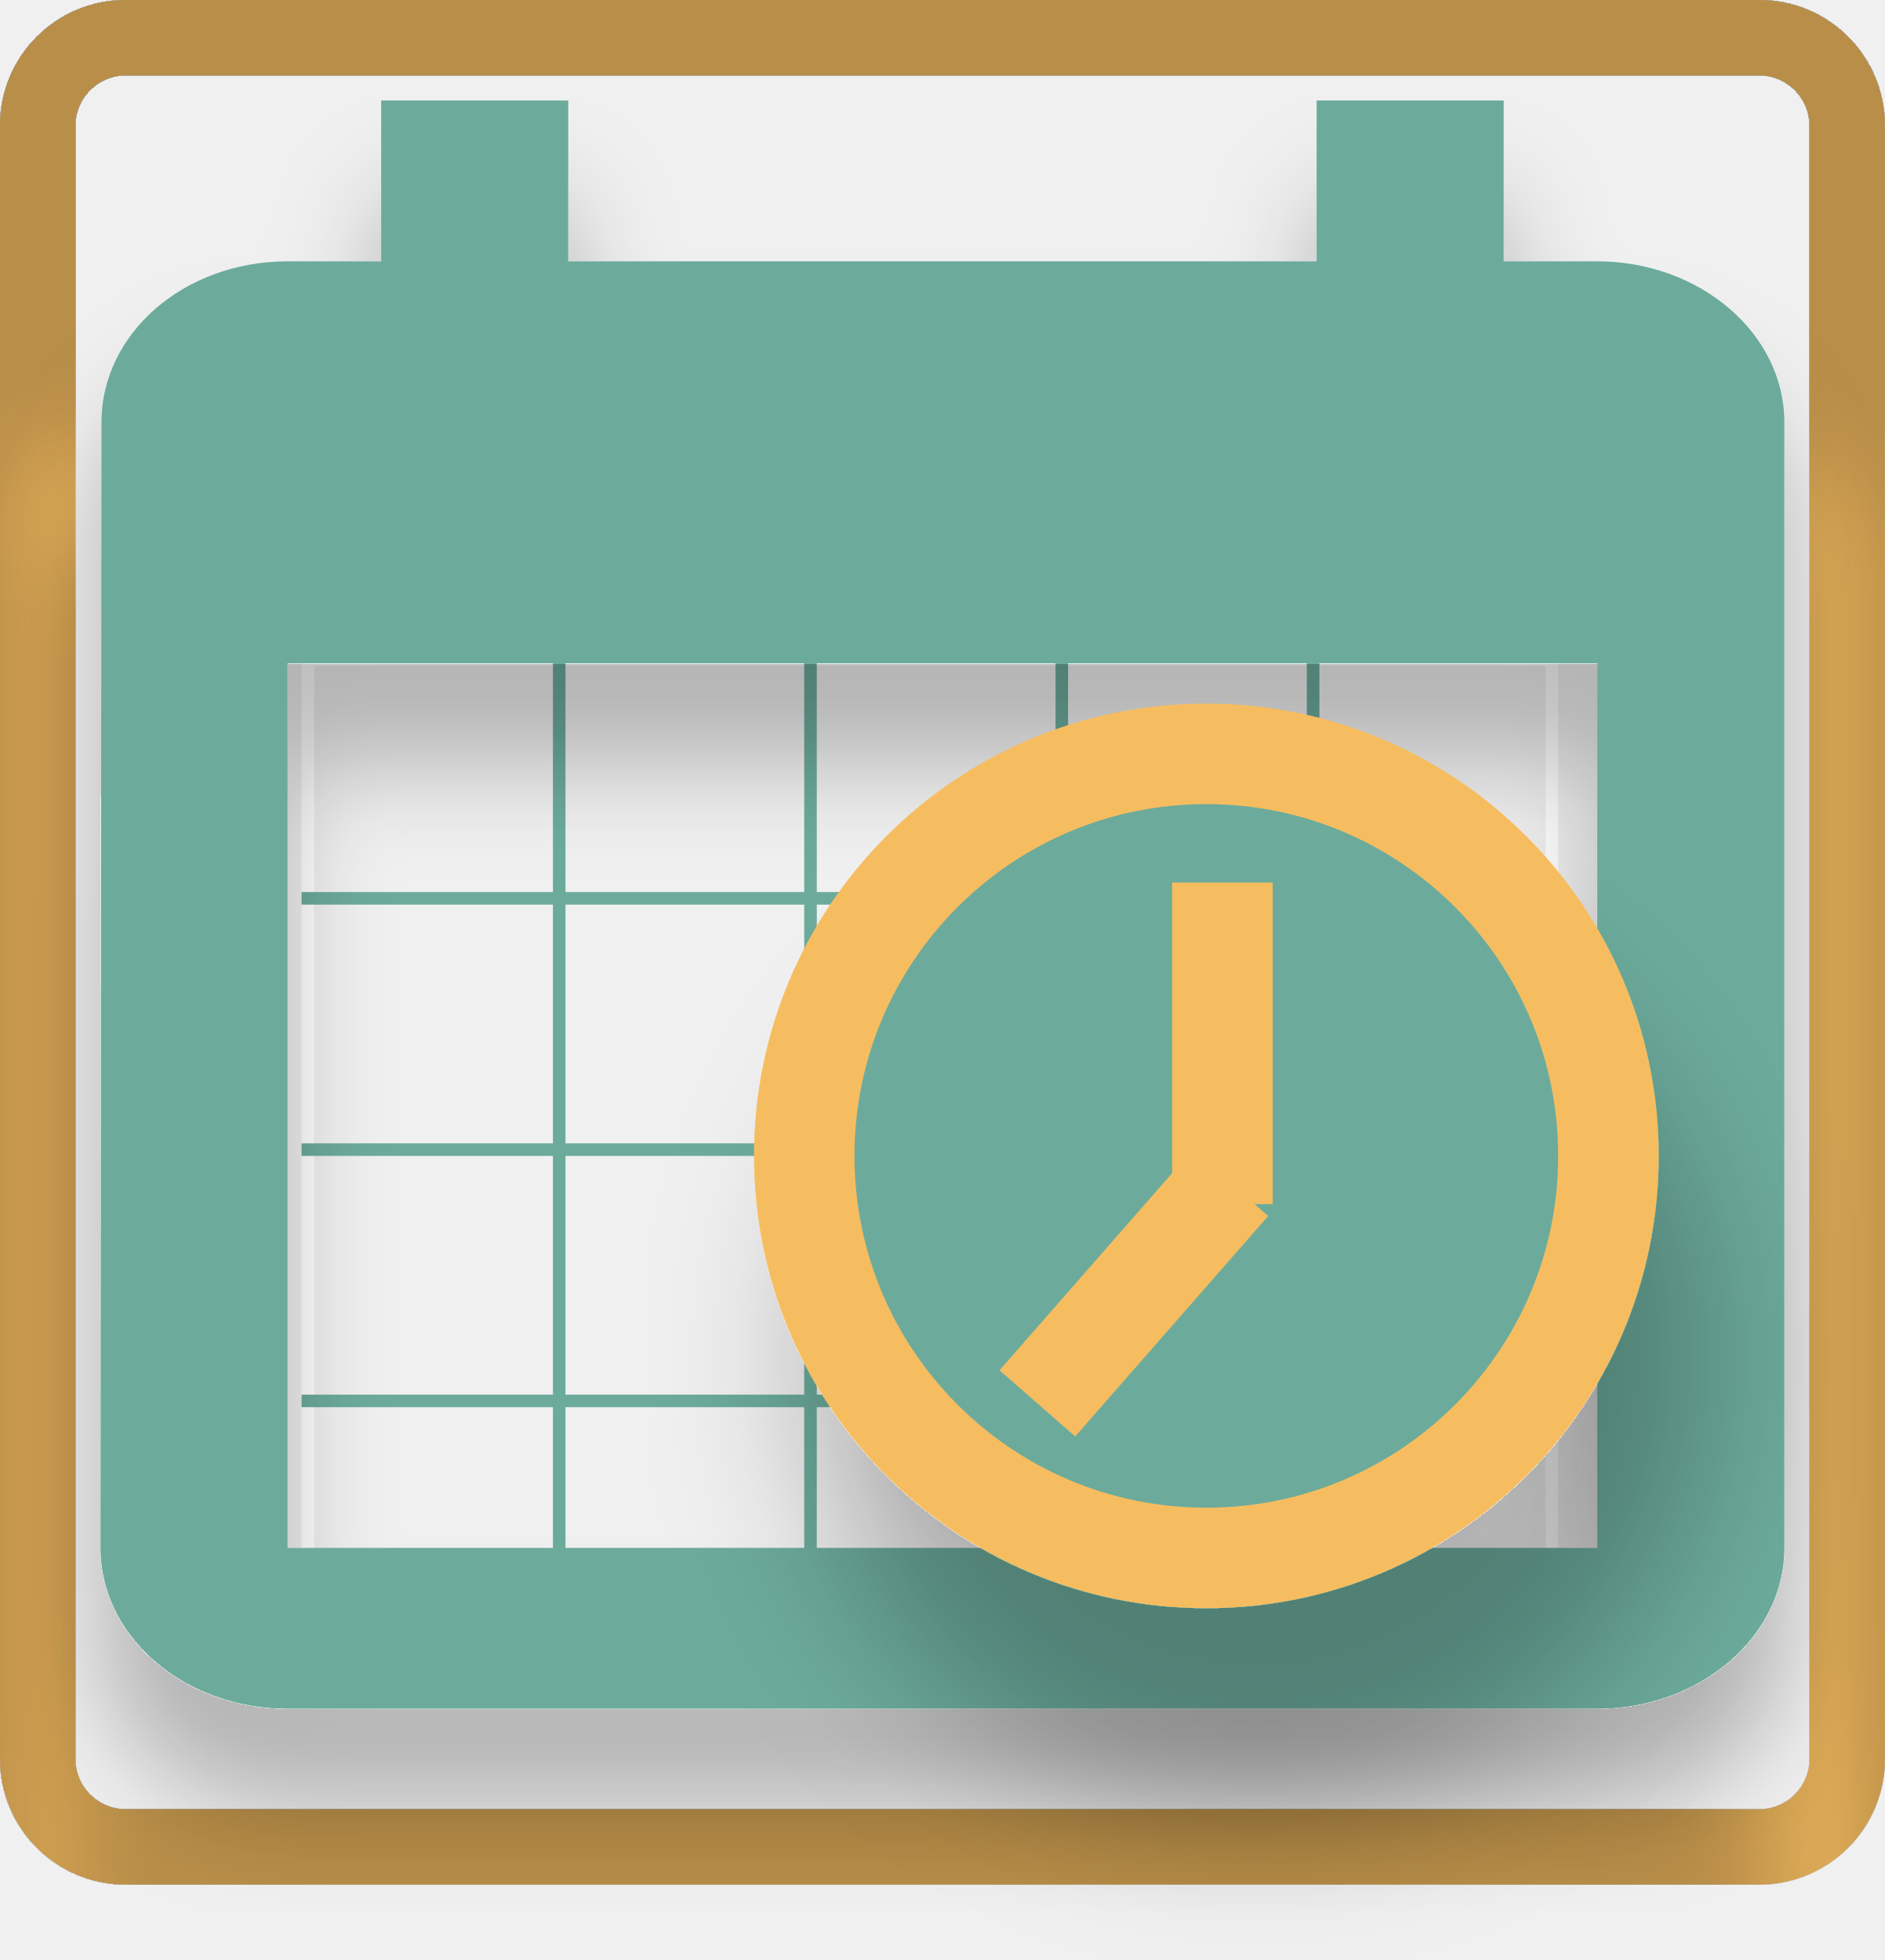
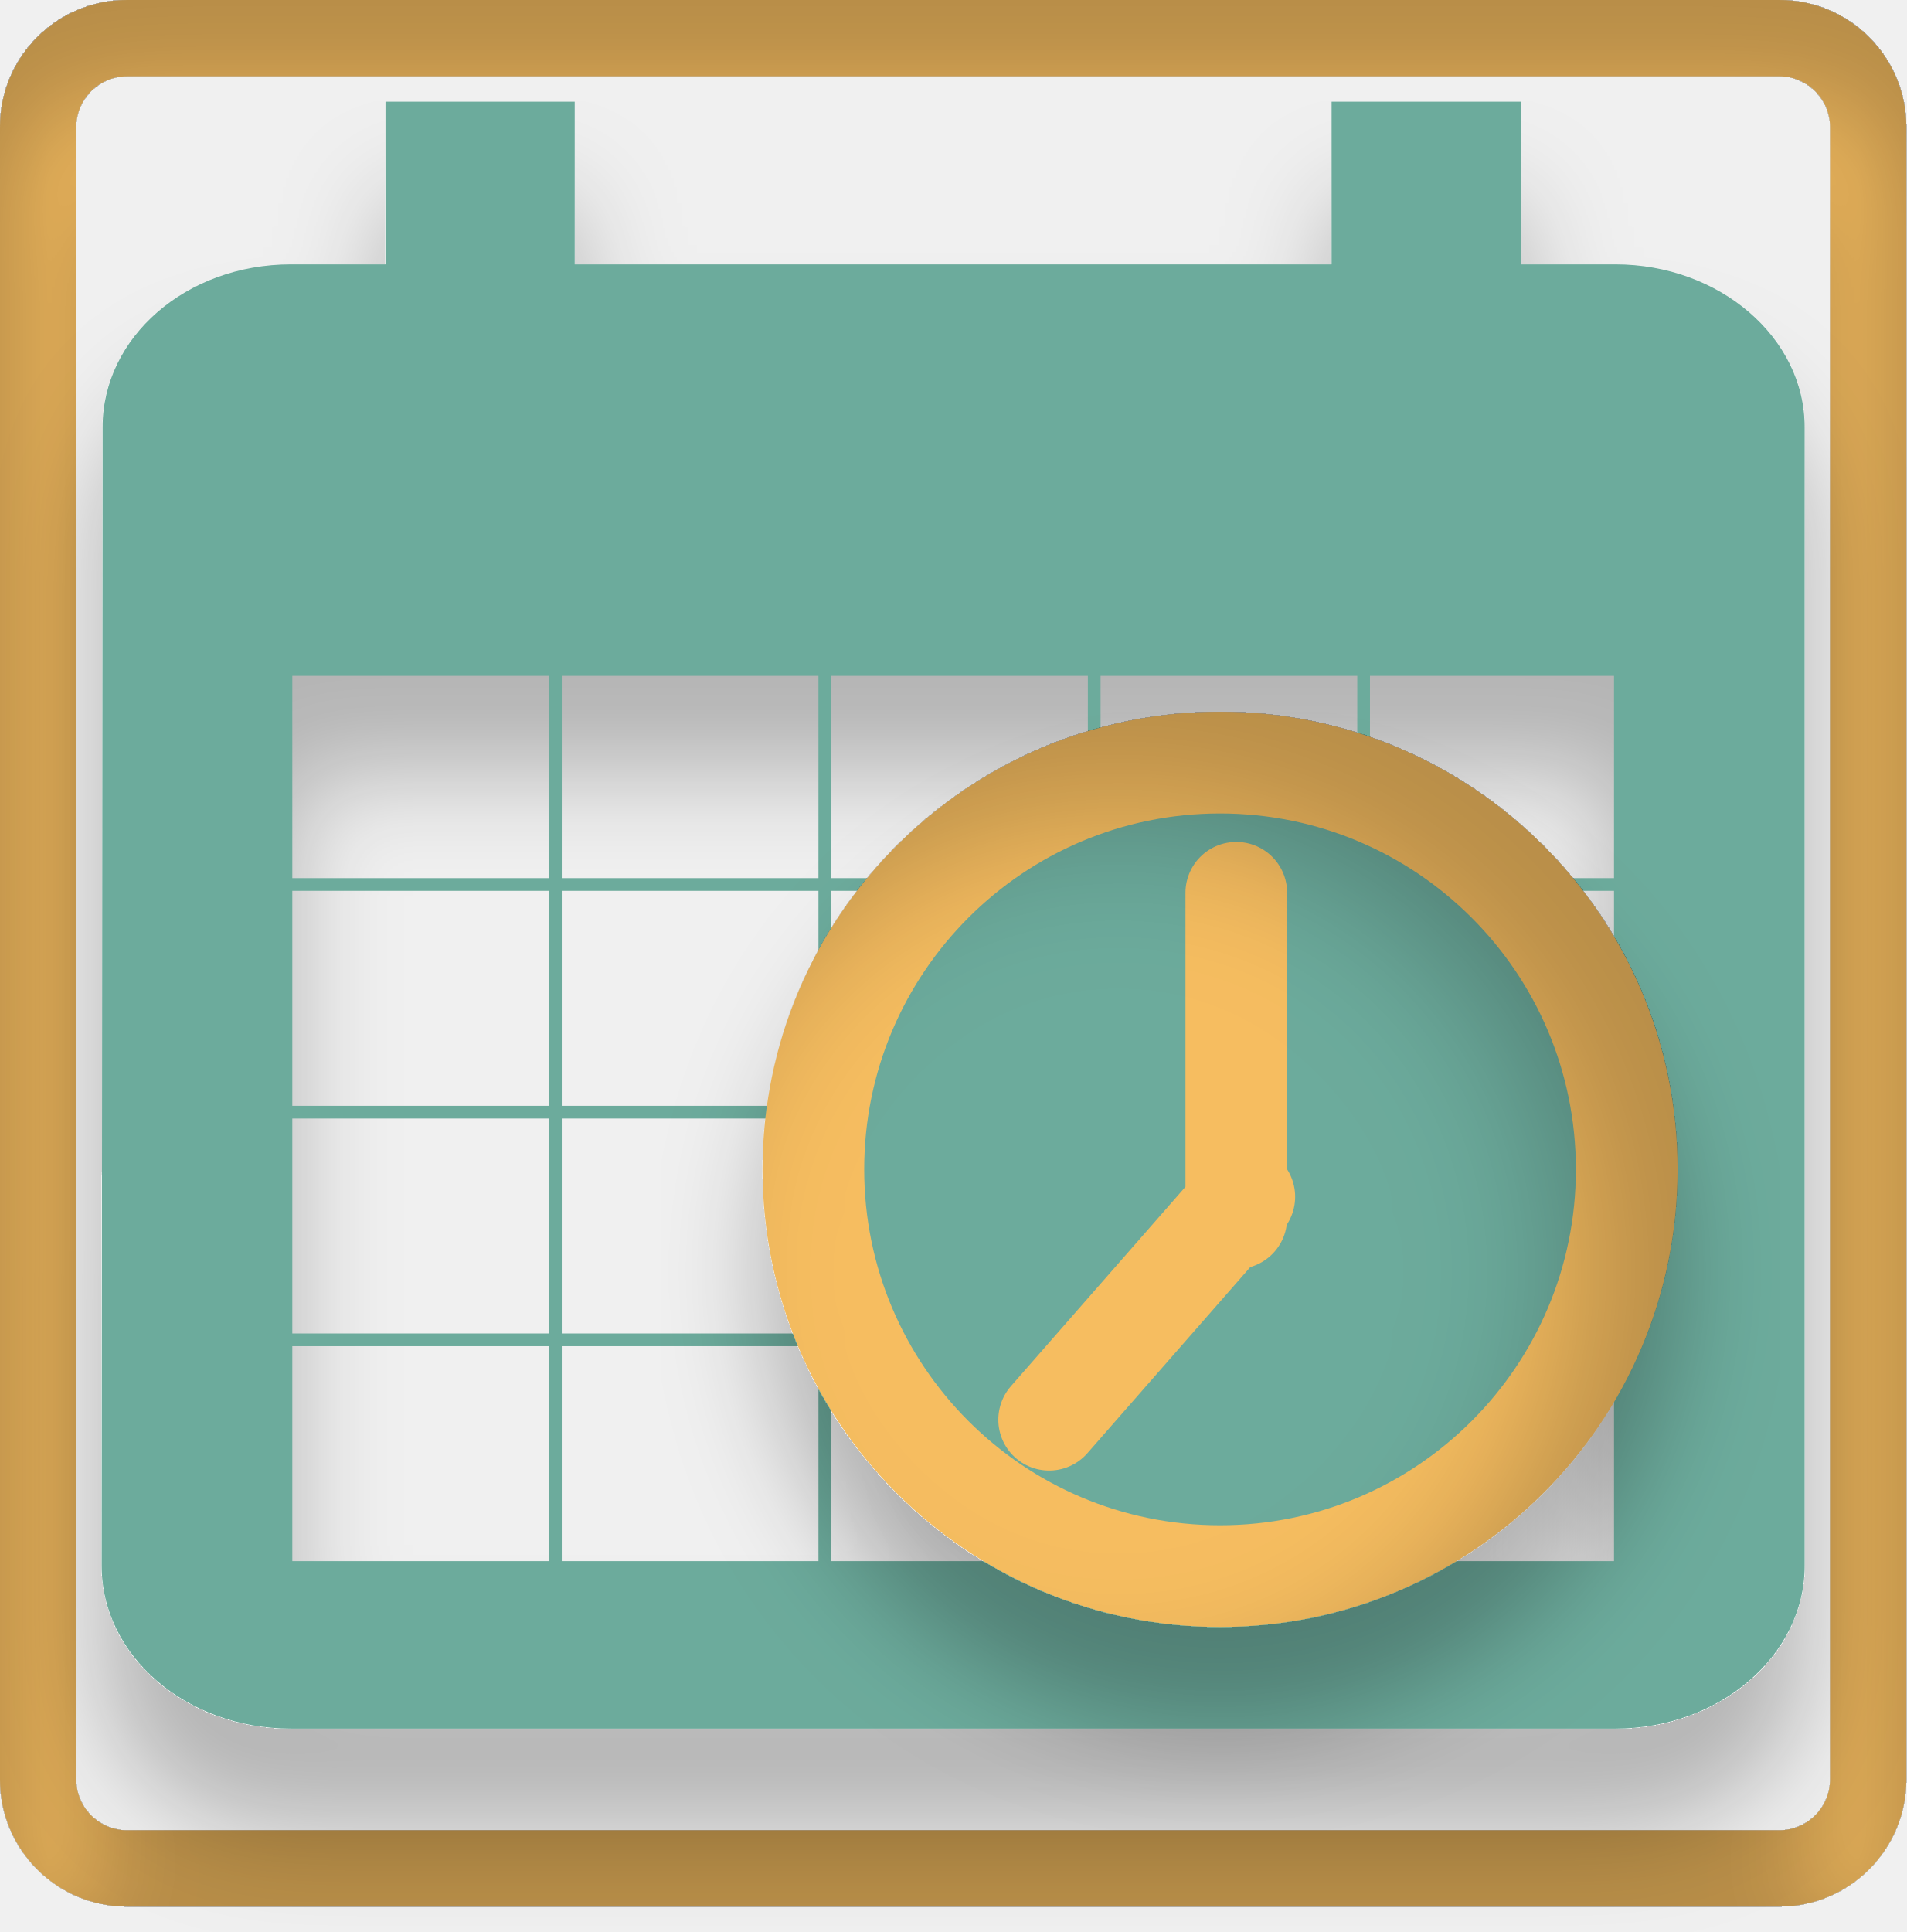
- <svg xmlns="http://www.w3.org/2000/svg" width="75" height="78" viewBox="0 0 75 78" fill="none">
+ <svg xmlns="http://www.w3.org/2000/svg" width="75" height="76" viewBox="0 0 75 76" fill="none">
  <g filter="url(#filter0_i_4356_19273)">
-     <path d="M5 1.5L70 1.5C71.933 1.5 73.5 3.067 73.5 5V70C73.5 71.933 71.933 73.5 70 73.5H5C3.067 73.5 1.5 71.933 1.5 70L1.5 5C1.5 3.067 3.067 1.5 5 1.5Z" stroke="#F6BD60" stroke-width="3" />
+     <path d="M5 1.5L70 1.5C71.933 1.5 73.5 3.067 73.5 5V70C73.5 71.933 71.933 73.5 70 73.5H5C3.067 73.5 1.5 71.933 1.5 70L1.5 5C1.5 3.067 3.067 1.5 5 1.5Z" stroke="#F6BD60" stroke-width="3" stroke-linejoin="round" />
  </g>
-   <rect x="12.25" y="26.25" width="49.5" height="39.5" stroke="white" stroke-width="0.5" />
-   <line x1="12" y1="35.75" x2="62" y2="35.75" stroke="#6CAB9C" stroke-width="0.5" />
-   <line x1="12" y1="45.75" x2="62" y2="45.75" stroke="#6CAB9C" stroke-width="0.5" />
-   <line x1="12" y1="55.75" x2="62" y2="55.75" stroke="#6CAB9C" stroke-width="0.5" />
-   <line x1="42.25" y1="26.099" x2="42.25" y2="66.099" stroke="#6CAB9C" stroke-width="0.5" />
-   <line x1="32.25" y1="26" x2="32.25" y2="66" stroke="#6CAB9C" stroke-width="0.5" />
-   <line x1="22.251" y1="25.901" x2="22.251" y2="65.901" stroke="#6CAB9C" stroke-width="0.5" />
-   <line x1="52.25" y1="26" x2="52.25" y2="66" stroke="#6CAB9C" stroke-width="0.5" />
  <g filter="url(#filter1_d_4356_19273)">
    <path d="M56.111 39.2H37.5V55.2H56.111V39.2ZM52.389 4V10.4H22.611V4H15.167V10.4H11.444C7.313 10.4 4.037 13.28 4.037 16.8L4 61.6C4 65.12 7.313 68 11.444 68H63.556C67.65 68 71 65.12 71 61.6V16.8C71 13.28 67.65 10.4 63.556 10.4H59.833V4H52.389ZM63.556 61.6H11.444V26.4H63.556V61.6Z" fill="#6CAB9C" />
  </g>
-   <g filter="url(#filter2_d_4356_19273)">
+   <rect x="11.25" y="26.338" width="52.5" height="35.323" stroke="#6CAB9C" stroke-width="0.5" />
+   <line x1="11" y1="34.794" x2="64" y2="34.794" stroke="#6CAB9C" stroke-width="0.5" />
+   <line x1="11" y1="43.75" x2="64" y2="43.75" stroke="#6CAB9C" stroke-width="0.5" />
+   <line x1="11" y1="52.706" x2="64" y2="52.706" stroke="#6CAB9C" stroke-width="0.5" />
+   <line x1="43.05" y1="26.177" x2="43.05" y2="62" stroke="#6CAB9C" stroke-width="0.5" />
+   <line x1="32.45" y1="26.088" x2="32.45" y2="61.912" stroke="#6CAB9C" stroke-width="0.5" />
+   <line x1="21.852" y1="26" x2="21.852" y2="61.823" stroke="#6CAB9C" stroke-width="0.5" />
+   <line x1="53.649" y1="26.088" x2="53.649" y2="61.912" stroke="#6CAB9C" stroke-width="0.5" />
+   <g filter="url(#filter2_di_4356_19273)">
    <path d="M64 46C64 54.837 56.837 62 48 62C39.163 62 32 54.837 32 46C32 37.163 39.163 30 48 30C56.837 30 64 37.163 64 46Z" fill="#6CAB9C" />
-     <path d="M48.64 35.12V47.92M41.277 55.848L48.955 47.077M64 46C64 54.837 56.837 62 48 62C39.163 62 32 54.837 32 46C32 37.163 39.163 30 48 30C56.837 30 64 37.163 64 46Z" stroke="#F6BD60" stroke-width="4" />
+     <path d="M48.64 35.12V47.92M41.277 55.848L48.955 47.077M64 46C64 54.837 56.837 62 48 62C39.163 62 32 54.837 32 46C32 37.163 39.163 30 48 30C56.837 30 64 37.163 64 46Z" stroke="#F6BD60" stroke-width="4" stroke-linecap="round" stroke-linejoin="round" />
  </g>
  <defs>
-     <filter id="filter0_i_4356_19273" x="-1" y="0" width="76" height="79" filterUnits="userSpaceOnUse" color-interpolation-filters="sRGB">
+     <filter id="filter0_i_4356_19273" x="0" y="0" width="75" height="79" filterUnits="userSpaceOnUse" color-interpolation-filters="sRGB">
      <feFlood flood-opacity="0" result="BackgroundImageFix" />
      <feBlend mode="normal" in="SourceGraphic" in2="BackgroundImageFix" result="shape" />
      <feColorMatrix in="SourceAlpha" type="matrix" values="0 0 0 0 0 0 0 0 0 0 0 0 0 0 0 0 0 0 127 0" result="hardAlpha" />
-       <feOffset dx="-1" dy="18" />
+       <feOffset dy="4" />
      <feGaussianBlur stdDeviation="2" />
      <feComposite in2="hardAlpha" operator="arithmetic" k2="-1" k3="1" />
      <feColorMatrix type="matrix" values="0 0 0 0 0 0 0 0 0 0 0 0 0 0 0 0 0 0 0.25 0" />
      <feBlend mode="normal" in2="shape" result="effect1_innerShadow_4356_19273" />
    </filter>
    <filter id="filter1_d_4356_19273" x="0" y="4" width="75" height="72" filterUnits="userSpaceOnUse" color-interpolation-filters="sRGB">
      <feFlood flood-opacity="0" result="BackgroundImageFix" />
      <feColorMatrix in="SourceAlpha" type="matrix" values="0 0 0 0 0 0 0 0 0 0 0 0 0 0 0 0 0 0 127 0" result="hardAlpha" />
      <feOffset dy="4" />
      <feGaussianBlur stdDeviation="2" />
      <feComposite in2="hardAlpha" operator="out" />
      <feColorMatrix type="matrix" values="0 0 0 0 0 0 0 0 0 0 0 0 0 0 0 0 0 0 0.25 0" />
      <feBlend mode="normal" in2="BackgroundImageFix" result="effect1_dropShadow_4356_19273" />
      <feBlend mode="normal" in="SourceGraphic" in2="effect1_dropShadow_4356_19273" result="shape" />
    </filter>
-     <filter id="filter2_d_4356_19273" x="26" y="28" width="48" height="50" filterUnits="userSpaceOnUse" color-interpolation-filters="sRGB">
+     <filter id="filter2_di_4356_19273" x="26" y="28" width="44" height="44" filterUnits="userSpaceOnUse" color-interpolation-filters="sRGB">
      <feFlood flood-opacity="0" result="BackgroundImageFix" />
      <feColorMatrix in="SourceAlpha" type="matrix" values="0 0 0 0 0 0 0 0 0 0 0 0 0 0 0 0 0 0 127 0" result="hardAlpha" />
-       <feOffset dx="2" dy="8" />
-       <feGaussianBlur stdDeviation="3" />
+       <feOffset dy="4" />
+       <feGaussianBlur stdDeviation="2" />
      <feComposite in2="hardAlpha" operator="out" />
      <feColorMatrix type="matrix" values="0 0 0 0 0 0 0 0 0 0 0 0 0 0 0 0 0 0 0.25 0" />
      <feBlend mode="normal" in2="BackgroundImageFix" result="effect1_dropShadow_4356_19273" />
      <feBlend mode="normal" in="SourceGraphic" in2="effect1_dropShadow_4356_19273" result="shape" />
+       <feColorMatrix in="SourceAlpha" type="matrix" values="0 0 0 0 0 0 0 0 0 0 0 0 0 0 0 0 0 0 127 0" result="hardAlpha" />
+       <feOffset dx="-4" dy="4" />
+       <feGaussianBlur stdDeviation="3" />
+       <feComposite in2="hardAlpha" operator="arithmetic" k2="-1" k3="1" />
+       <feColorMatrix type="matrix" values="0 0 0 0 0 0 0 0 0 0 0 0 0 0 0 0 0 0 0.25 0" />
+       <feBlend mode="normal" in2="shape" result="effect2_innerShadow_4356_19273" />
    </filter>
  </defs>
</svg>
